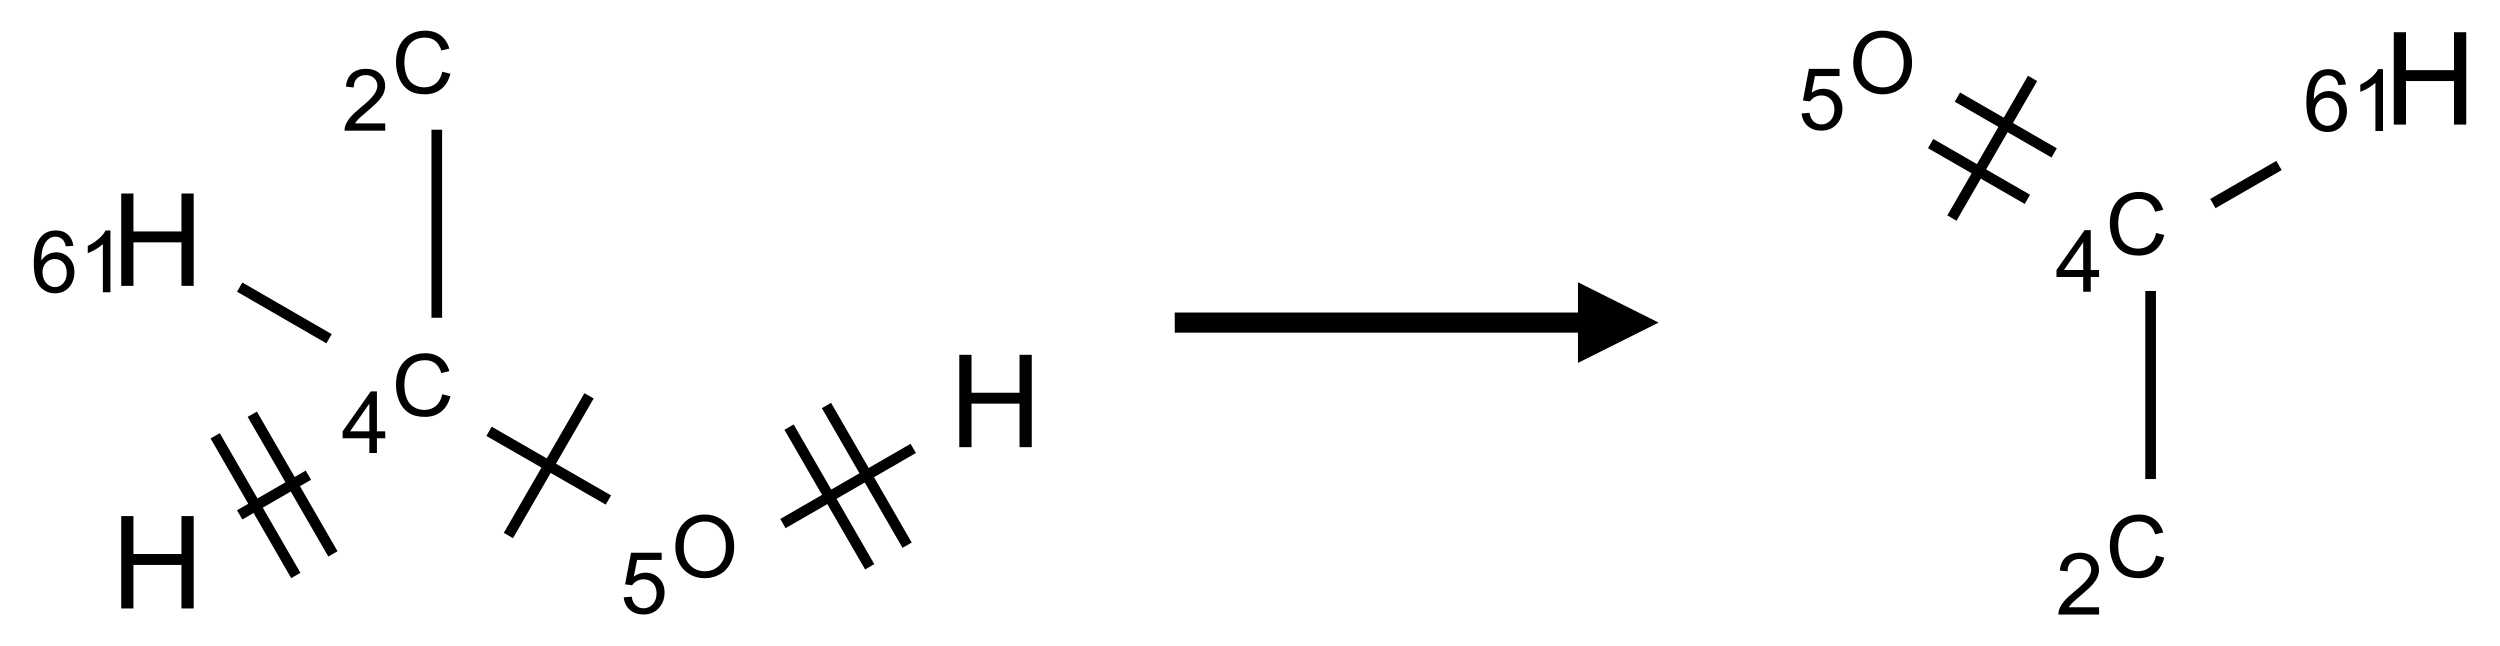
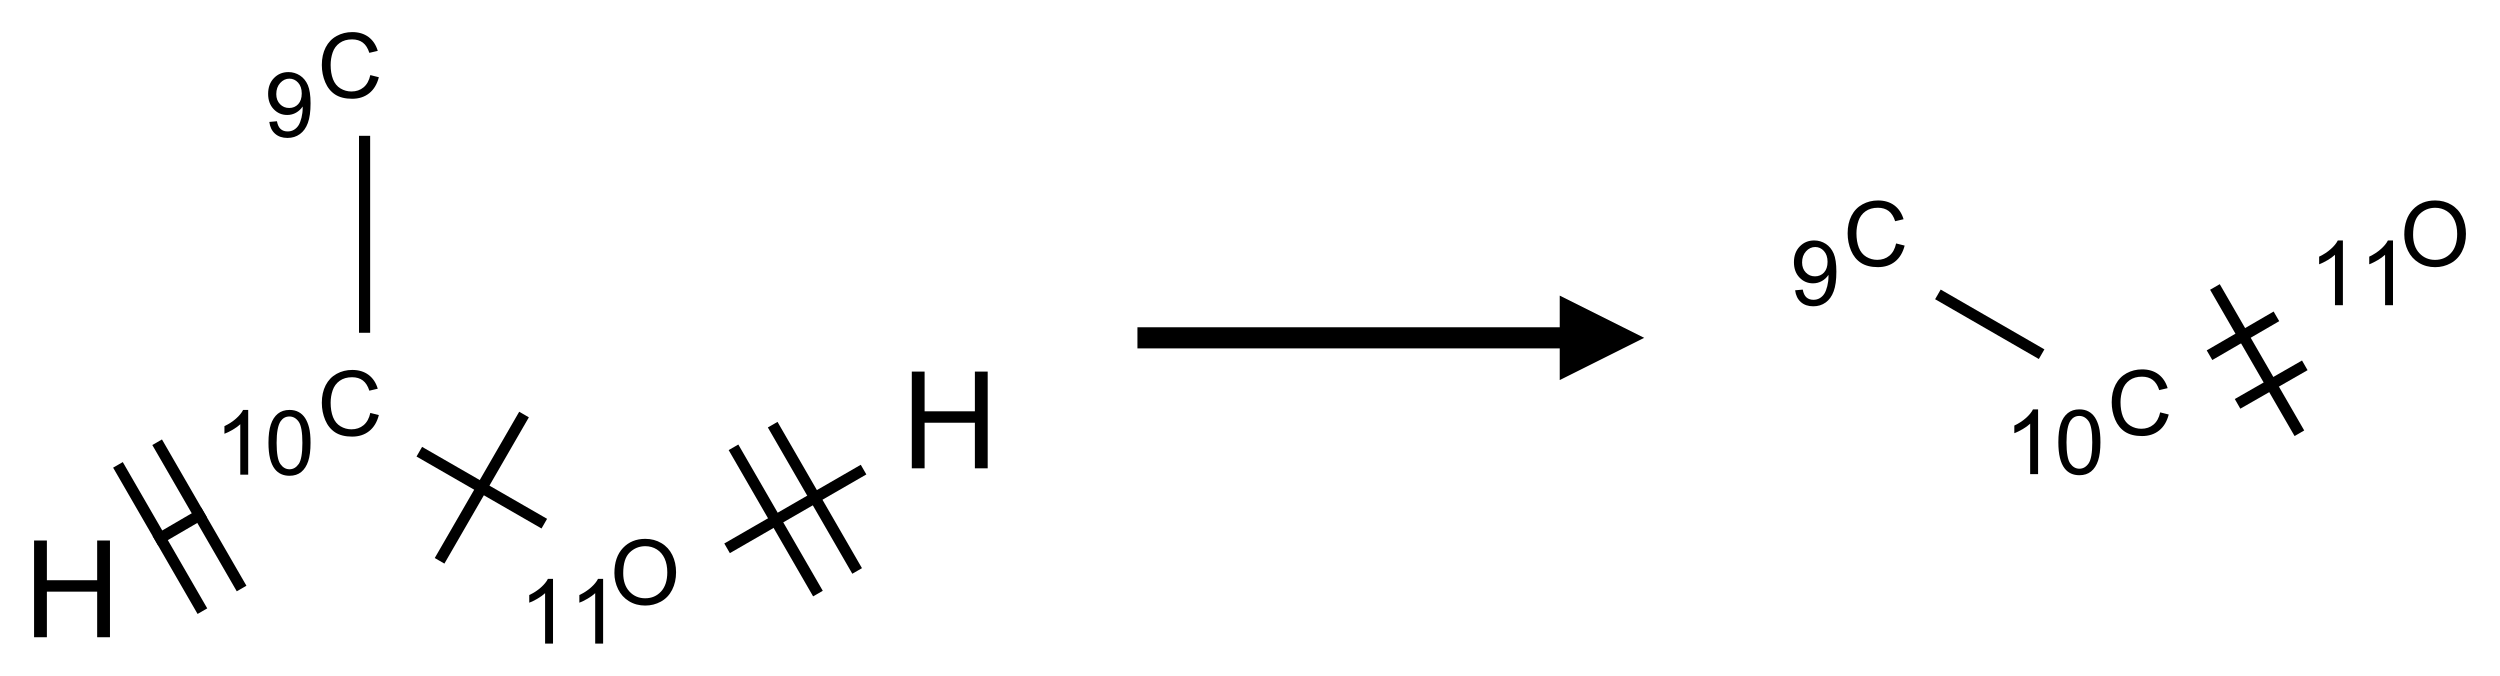
- <svg xmlns="http://www.w3.org/2000/svg" xmlns:xlink="http://www.w3.org/1999/xlink" width="310" height="80" viewBox="0 0 310 80">
+ <svg xmlns="http://www.w3.org/2000/svg" xmlns:xlink="http://www.w3.org/1999/xlink" width="296" height="80" viewBox="0 0 296 80">
  <defs>
    <g>
      <g id="glyph-0-0">
        <path d="M 2 0 L 2 -10 L 10 -10 L 10 0 Z M 2.25 -0.25 L 9.75 -0.25 L 9.75 -9.75 L 2.25 -9.75 Z M 2.25 -0.25 " />
      </g>
      <g id="glyph-0-1">
        <path d="M 1.281 0 L 1.281 -11.453 L 2.797 -11.453 L 2.797 -6.75 L 8.75 -6.75 L 8.75 -11.453 L 10.266 -11.453 L 10.266 0 L 8.75 0 L 8.75 -5.398 L 2.797 -5.398 L 2.797 0 Z M 1.281 0 " />
      </g>
      <g id="glyph-1-0">
        <path d="M 1.332 0 L 1.332 -6.668 L 6.668 -6.668 L 6.668 0 Z M 1.5 -0.168 L 6.5 -0.168 L 6.5 -6.5 L 1.5 -6.5 Z M 1.5 -0.168 " />
      </g>
      <g id="glyph-1-1">
        <path d="M 6.27 -2.676 L 7.281 -2.422 C 7.07 -1.594 6.688 -0.961 6.137 -0.523 C 5.586 -0.086 4.914 0.129 4.121 0.129 C 3.297 0.129 2.629 -0.039 2.113 -0.371 C 1.598 -0.707 1.203 -1.191 0.934 -1.828 C 0.664 -2.465 0.531 -3.145 0.531 -3.875 C 0.531 -4.672 0.684 -5.363 0.988 -5.957 C 1.293 -6.547 1.723 -6.996 2.285 -7.305 C 2.844 -7.613 3.461 -7.766 4.137 -7.766 C 4.898 -7.766 5.543 -7.57 6.062 -7.184 C 6.582 -6.793 6.945 -6.246 7.152 -5.543 L 6.156 -5.309 C 5.98 -5.863 5.723 -6.266 5.387 -6.52 C 5.051 -6.773 4.625 -6.902 4.113 -6.902 C 3.527 -6.902 3.039 -6.762 2.645 -6.48 C 2.25 -6.199 1.973 -5.82 1.812 -5.348 C 1.652 -4.871 1.574 -4.383 1.574 -3.879 C 1.574 -3.23 1.668 -2.664 1.855 -2.18 C 2.047 -1.695 2.34 -1.332 2.738 -1.094 C 3.137 -0.855 3.57 -0.734 4.035 -0.734 C 4.602 -0.734 5.082 -0.898 5.473 -1.223 C 5.867 -1.551 6.133 -2.035 6.27 -2.676 Z M 6.27 -2.676 " />
      </g>
      <g id="glyph-1-2">
-         <path d="M 3.449 0 L 3.449 -1.828 L 0.137 -1.828 L 0.137 -2.688 L 3.621 -7.637 L 4.387 -7.637 L 4.387 -2.688 L 5.418 -2.688 L 5.418 -1.828 L 4.387 -1.828 L 4.387 0 Z M 3.449 -2.688 L 3.449 -6.129 L 1.059 -2.688 Z M 3.449 -2.688 " />
+         <path d="M 3.973 0 L 3.035 0 L 3.035 -5.973 C 2.809 -5.758 2.516 -5.543 2.148 -5.328 C 1.781 -5.113 1.453 -4.953 1.16 -4.844 L 1.16 -5.75 C 1.684 -5.996 2.145 -6.297 2.535 -6.645 C 2.93 -6.996 3.207 -7.336 3.371 -7.668 L 3.973 -7.668 Z M 3.973 0 " />
      </g>
      <g id="glyph-1-3">
-         <path d="M 5.371 -0.902 L 5.371 0 L 0.324 0 C 0.316 -0.227 0.352 -0.441 0.434 -0.652 C 0.562 -0.996 0.766 -1.332 1.051 -1.668 C 1.332 -2 1.742 -2.387 2.277 -2.824 C 3.105 -3.504 3.668 -4.043 3.957 -4.441 C 4.25 -4.84 4.395 -5.215 4.395 -5.566 C 4.395 -5.938 4.262 -6.254 3.996 -6.508 C 3.73 -6.762 3.387 -6.891 2.957 -6.891 C 2.508 -6.891 2.145 -6.754 1.875 -6.484 C 1.605 -6.215 1.469 -5.84 1.465 -5.359 L 0.5 -5.457 C 0.566 -6.176 0.812 -6.727 1.246 -7.102 C 1.676 -7.477 2.254 -7.668 2.98 -7.668 C 3.711 -7.668 4.293 -7.465 4.719 -7.059 C 5.145 -6.652 5.359 -6.148 5.359 -5.547 C 5.359 -5.242 5.297 -4.941 5.172 -4.645 C 5.047 -4.352 4.84 -4.039 4.551 -3.715 C 4.262 -3.387 3.777 -2.938 3.105 -2.371 C 2.543 -1.898 2.18 -1.578 2.02 -1.41 C 1.859 -1.242 1.73 -1.07 1.625 -0.902 Z M 5.371 -0.902 " />
+         <path d="M 0.441 -3.766 C 0.441 -4.668 0.535 -5.395 0.723 -5.945 C 0.906 -6.496 1.184 -6.922 1.551 -7.219 C 1.918 -7.516 2.375 -7.668 2.934 -7.668 C 3.344 -7.668 3.703 -7.586 4.012 -7.418 C 4.32 -7.254 4.574 -7.016 4.777 -6.707 C 4.977 -6.395 5.137 -6.016 5.25 -5.57 C 5.363 -5.125 5.422 -4.523 5.422 -3.766 C 5.422 -2.871 5.328 -2.148 5.145 -1.598 C 4.961 -1.047 4.688 -0.621 4.32 -0.32 C 3.953 -0.02 3.492 0.129 2.934 0.129 C 2.195 0.129 1.617 -0.133 1.199 -0.66 C 0.695 -1.297 0.441 -2.332 0.441 -3.766 Z M 1.406 -3.766 C 1.406 -2.512 1.555 -1.68 1.848 -1.262 C 2.141 -0.848 2.5 -0.641 2.934 -0.641 C 3.363 -0.641 3.727 -0.848 4.02 -1.266 C 4.312 -1.684 4.457 -2.516 4.457 -3.766 C 4.457 -5.023 4.312 -5.859 4.02 -6.27 C 3.727 -6.684 3.359 -6.891 2.922 -6.891 C 2.492 -6.891 2.148 -6.707 1.891 -6.344 C 1.566 -5.879 1.406 -5.02 1.406 -3.766 Z M 1.406 -3.766 " />
      </g>
      <g id="glyph-1-4">
-         <path d="M 0.516 -3.719 C 0.516 -4.984 0.855 -5.977 1.535 -6.695 C 2.215 -7.414 3.094 -7.77 4.172 -7.77 C 4.875 -7.77 5.512 -7.602 6.078 -7.266 C 6.645 -6.93 7.074 -6.461 7.371 -5.855 C 7.668 -5.254 7.816 -4.57 7.816 -3.809 C 7.816 -3.035 7.66 -2.34 7.348 -1.73 C 7.035 -1.117 6.594 -0.656 6.02 -0.34 C 5.449 -0.027 4.828 0.129 4.168 0.129 C 3.449 0.129 2.805 -0.043 2.238 -0.391 C 1.672 -0.738 1.246 -1.211 0.953 -1.812 C 0.66 -2.414 0.516 -3.047 0.516 -3.719 Z M 1.559 -3.703 C 1.559 -2.781 1.805 -2.059 2.301 -1.527 C 2.793 -1 3.414 -0.734 4.16 -0.734 C 4.922 -0.734 5.547 -1 6.039 -1.535 C 6.531 -2.07 6.777 -2.828 6.777 -3.812 C 6.777 -4.434 6.672 -4.977 6.461 -5.441 C 6.25 -5.902 5.945 -6.262 5.539 -6.52 C 5.133 -6.773 4.68 -6.902 4.176 -6.902 C 3.461 -6.902 2.848 -6.656 2.332 -6.164 C 1.816 -5.672 1.559 -4.852 1.559 -3.703 Z M 1.559 -3.703 " />
+         <path d="M 0.582 -1.766 L 1.484 -1.848 C 1.562 -1.426 1.707 -1.117 1.922 -0.926 C 2.137 -0.734 2.414 -0.641 2.75 -0.641 C 3.039 -0.641 3.289 -0.707 3.508 -0.84 C 3.727 -0.973 3.902 -1.148 4.043 -1.367 C 4.18 -1.586 4.297 -1.887 4.391 -2.262 C 4.484 -2.637 4.531 -3.016 4.531 -3.406 C 4.531 -3.449 4.531 -3.512 4.527 -3.594 C 4.34 -3.297 4.082 -3.055 3.758 -2.867 C 3.434 -2.68 3.082 -2.59 2.703 -2.59 C 2.07 -2.59 1.535 -2.816 1.098 -3.277 C 0.66 -3.734 0.441 -4.34 0.441 -5.09 C 0.441 -5.863 0.672 -6.484 1.129 -6.957 C 1.586 -7.43 2.156 -7.668 2.844 -7.668 C 3.34 -7.668 3.793 -7.531 4.207 -7.266 C 4.617 -7 4.93 -6.617 5.145 -6.121 C 5.355 -5.629 5.465 -4.91 5.465 -3.973 C 5.465 -2.996 5.359 -2.223 5.145 -1.645 C 4.934 -1.066 4.617 -0.625 4.199 -0.324 C 3.781 -0.02 3.293 0.129 2.73 0.129 C 2.133 0.129 1.645 -0.035 1.266 -0.367 C 0.887 -0.699 0.66 -1.164 0.582 -1.766 Z M 4.422 -5.137 C 4.422 -5.676 4.277 -6.102 3.992 -6.418 C 3.707 -6.734 3.359 -6.891 2.957 -6.891 C 2.543 -6.891 2.18 -6.719 1.871 -6.379 C 1.562 -6.039 1.406 -5.598 1.406 -5.059 C 1.406 -4.57 1.555 -4.176 1.848 -3.871 C 2.141 -3.566 2.5 -3.418 2.934 -3.418 C 3.367 -3.418 3.723 -3.57 4.004 -3.871 C 4.281 -4.176 4.422 -4.598 4.422 -5.137 Z M 4.422 -5.137 " />
      </g>
      <g id="glyph-1-5">
-         <path d="M 0.441 -2 L 1.426 -2.082 C 1.5 -1.605 1.668 -1.242 1.934 -1.004 C 2.199 -0.762 2.52 -0.641 2.895 -0.641 C 3.348 -0.641 3.73 -0.812 4.043 -1.152 C 4.355 -1.492 4.512 -1.941 4.512 -2.504 C 4.512 -3.039 4.359 -3.461 4.059 -3.77 C 3.758 -4.078 3.367 -4.234 2.879 -4.234 C 2.578 -4.234 2.305 -4.164 2.062 -4.027 C 1.82 -3.891 1.629 -3.715 1.488 -3.496 L 0.609 -3.609 L 1.348 -7.531 L 5.145 -7.531 L 5.145 -6.637 L 2.098 -6.637 L 1.688 -4.582 C 2.145 -4.902 2.625 -5.062 3.129 -5.062 C 3.797 -5.062 4.359 -4.832 4.816 -4.371 C 5.277 -3.91 5.504 -3.312 5.504 -2.59 C 5.504 -1.898 5.305 -1.301 4.902 -0.797 C 4.41 -0.18 3.742 0.129 2.895 0.129 C 2.199 0.129 1.633 -0.062 1.195 -0.453 C 0.758 -0.844 0.504 -1.359 0.441 -2 Z M 0.441 -2 " />
-       </g>
-       <g id="glyph-1-6">
-         <path d="M 5.309 -5.766 L 4.375 -5.691 C 4.293 -6.059 4.172 -6.328 4.02 -6.496 C 3.766 -6.762 3.453 -6.895 3.082 -6.895 C 2.785 -6.895 2.523 -6.812 2.297 -6.645 C 2 -6.43 1.77 -6.117 1.598 -5.703 C 1.43 -5.289 1.34 -4.703 1.332 -3.938 C 1.559 -4.281 1.836 -4.535 2.16 -4.703 C 2.488 -4.871 2.828 -4.953 3.188 -4.953 C 3.812 -4.953 4.344 -4.723 4.785 -4.262 C 5.223 -3.801 5.441 -3.207 5.441 -2.48 C 5.441 -2 5.34 -1.555 5.133 -1.145 C 4.926 -0.73 4.641 -0.418 4.281 -0.199 C 3.922 0.02 3.512 0.129 3.051 0.129 C 2.27 0.129 1.633 -0.156 1.141 -0.73 C 0.648 -1.305 0.402 -2.254 0.402 -3.574 C 0.402 -5.051 0.672 -6.121 1.219 -6.793 C 1.695 -7.375 2.336 -7.668 3.141 -7.668 C 3.742 -7.668 4.234 -7.5 4.617 -7.16 C 5 -6.824 5.23 -6.359 5.309 -5.766 Z M 1.48 -2.473 C 1.48 -2.152 1.547 -1.844 1.684 -1.547 C 1.82 -1.25 2.016 -1.027 2.262 -0.871 C 2.508 -0.719 2.766 -0.641 3.035 -0.641 C 3.434 -0.641 3.773 -0.801 4.059 -1.121 C 4.344 -1.441 4.484 -1.875 4.484 -2.422 C 4.484 -2.949 4.344 -3.367 4.062 -3.668 C 3.781 -3.973 3.426 -4.125 3 -4.125 C 2.578 -4.125 2.219 -3.973 1.922 -3.668 C 1.625 -3.363 1.48 -2.969 1.48 -2.473 Z M 1.48 -2.473 " />
-       </g>
-       <g id="glyph-1-7">
-         <path d="M 3.973 0 L 3.035 0 L 3.035 -5.973 C 2.809 -5.758 2.516 -5.543 2.148 -5.328 C 1.781 -5.113 1.453 -4.953 1.16 -4.844 L 1.16 -5.75 C 1.684 -5.996 2.145 -6.297 2.535 -6.645 C 2.93 -6.996 3.207 -7.336 3.371 -7.668 L 3.973 -7.668 Z M 3.973 0 " />
+         <path d="M 0.516 -3.719 C 0.516 -4.984 0.855 -5.977 1.535 -6.695 C 2.215 -7.414 3.094 -7.77 4.172 -7.77 C 4.875 -7.77 5.512 -7.602 6.078 -7.266 C 6.645 -6.93 7.074 -6.461 7.371 -5.855 C 7.668 -5.254 7.816 -4.57 7.816 -3.809 C 7.816 -3.035 7.66 -2.34 7.348 -1.73 C 7.035 -1.117 6.594 -0.656 6.02 -0.34 C 5.449 -0.027 4.828 0.129 4.168 0.129 C 3.449 0.129 2.805 -0.043 2.238 -0.391 C 1.672 -0.738 1.246 -1.211 0.953 -1.812 C 0.66 -2.414 0.516 -3.047 0.516 -3.719 Z M 1.559 -3.703 C 1.559 -2.781 1.805 -2.059 2.301 -1.527 C 2.793 -1 3.414 -0.734 4.16 -0.734 C 4.922 -0.734 5.547 -1 6.039 -1.535 C 6.531 -2.07 6.777 -2.828 6.777 -3.812 C 6.777 -4.434 6.672 -4.977 6.461 -5.441 C 6.25 -5.902 5.945 -6.262 5.539 -6.52 C 5.133 -6.773 4.68 -6.902 4.176 -6.902 C 3.461 -6.902 2.848 -6.656 2.332 -6.164 C 1.816 -5.672 1.559 -4.852 1.559 -3.703 Z M 1.559 -3.703 " />
      </g>
    </g>
  </defs>
-   <path fill="none" stroke-width="0.033" stroke-linecap="butt" stroke-linejoin="miter" stroke="rgb(0%, 0%, 0%)" stroke-opacity="1" stroke-miterlimit="10" d="M 0.255 1.353 L 0.468 1.23 " transform="matrix(40, 0, 0, 40, 19.52147, 9.722658)" />
-   <path fill="none" stroke-width="0.033" stroke-linecap="butt" stroke-linejoin="miter" stroke="rgb(0%, 0%, 0%)" stroke-opacity="1" stroke-miterlimit="10" d="M 0.544 1.474 L 0.294 1.041 " transform="matrix(40, 0, 0, 40, 19.52147, 9.722658)" />
-   <path fill="none" stroke-width="0.033" stroke-linecap="butt" stroke-linejoin="miter" stroke="rgb(0%, 0%, 0%)" stroke-opacity="1" stroke-miterlimit="10" d="M 0.429 1.541 L 0.179 1.108 " transform="matrix(40, 0, 0, 40, 19.52147, 9.722658)" />
-   <path fill="none" stroke-width="0.033" stroke-linecap="butt" stroke-linejoin="miter" stroke="rgb(0%, 0%, 0%)" stroke-opacity="1" stroke-miterlimit="10" d="M 0.866 0.742 L 0.866 0.159 " transform="matrix(40, 0, 0, 40, 19.52147, 9.722658)" />
-   <path fill="none" stroke-width="0.033" stroke-linecap="butt" stroke-linejoin="miter" stroke="rgb(0%, 0%, 0%)" stroke-opacity="1" stroke-miterlimit="10" d="M 1.028 1.094 L 1.398 1.307 " transform="matrix(40, 0, 0, 40, 19.52147, 9.722658)" />
-   <path fill="none" stroke-width="0.033" stroke-linecap="butt" stroke-linejoin="miter" stroke="rgb(0%, 0%, 0%)" stroke-opacity="1" stroke-miterlimit="10" d="M 1.088 1.417 L 1.338 0.984 " transform="matrix(40, 0, 0, 40, 19.52147, 9.722658)" />
-   <path fill="none" stroke-width="0.033" stroke-linecap="butt" stroke-linejoin="miter" stroke="rgb(0%, 0%, 0%)" stroke-opacity="1" stroke-miterlimit="10" d="M 1.939 1.38 L 2.343 1.147 " transform="matrix(40, 0, 0, 40, 19.52147, 9.722658)" />
-   <path fill="none" stroke-width="0.033" stroke-linecap="butt" stroke-linejoin="miter" stroke="rgb(0%, 0%, 0%)" stroke-opacity="1" stroke-miterlimit="10" d="M 2.324 1.447 L 2.074 1.014 " transform="matrix(40, 0, 0, 40, 19.52147, 9.722658)" />
-   <path fill="none" stroke-width="0.033" stroke-linecap="butt" stroke-linejoin="miter" stroke="rgb(0%, 0%, 0%)" stroke-opacity="1" stroke-miterlimit="10" d="M 2.208 1.514 L 1.958 1.081 " transform="matrix(40, 0, 0, 40, 19.52147, 9.722658)" />
-   <path fill="none" stroke-width="0.033" stroke-linecap="butt" stroke-linejoin="miter" stroke="rgb(0%, 0%, 0%)" stroke-opacity="1" stroke-miterlimit="10" d="M 0.532 0.807 L 0.255 0.647 " transform="matrix(40, 0, 0, 40, 19.52147, 9.722658)" />
+   <path fill="none" stroke-width="0.033" stroke-linecap="butt" stroke-linejoin="miter" stroke="rgb(0%, 0%, 0%)" stroke-opacity="1" stroke-miterlimit="10" d="M 0.247 1.358 L 0.391 1.274 " transform="matrix(40, 0, 0, 40, 8.52539, 9.720703)" />
+   <path fill="none" stroke-width="0.033" stroke-linecap="butt" stroke-linejoin="miter" stroke="rgb(0%, 0%, 0%)" stroke-opacity="1" stroke-miterlimit="10" d="M 0.502 1.499 L 0.252 1.066 " transform="matrix(40, 0, 0, 40, 8.52539, 9.720703)" />
+   <path fill="none" stroke-width="0.033" stroke-linecap="butt" stroke-linejoin="miter" stroke="rgb(0%, 0%, 0%)" stroke-opacity="1" stroke-miterlimit="10" d="M 0.386 1.566 L 0.136 1.133 " transform="matrix(40, 0, 0, 40, 8.52539, 9.720703)" />
+   <path fill="none" stroke-width="0.033" stroke-linecap="butt" stroke-linejoin="miter" stroke="rgb(0%, 0%, 0%)" stroke-opacity="1" stroke-miterlimit="10" d="M 0.866 0.742 L 0.866 0.159 " transform="matrix(40, 0, 0, 40, 8.52539, 9.720703)" />
+   <path fill="none" stroke-width="0.033" stroke-linecap="butt" stroke-linejoin="miter" stroke="rgb(0%, 0%, 0%)" stroke-opacity="1" stroke-miterlimit="10" d="M 1.028 1.094 L 1.398 1.307 " transform="matrix(40, 0, 0, 40, 8.52539, 9.720703)" />
+   <path fill="none" stroke-width="0.033" stroke-linecap="butt" stroke-linejoin="miter" stroke="rgb(0%, 0%, 0%)" stroke-opacity="1" stroke-miterlimit="10" d="M 1.088 1.417 L 1.338 0.984 " transform="matrix(40, 0, 0, 40, 8.52539, 9.720703)" />
+   <path fill="none" stroke-width="0.033" stroke-linecap="butt" stroke-linejoin="miter" stroke="rgb(0%, 0%, 0%)" stroke-opacity="1" stroke-miterlimit="10" d="M 1.939 1.38 L 2.343 1.147 " transform="matrix(40, 0, 0, 40, 8.52539, 9.720703)" />
+   <path fill="none" stroke-width="0.033" stroke-linecap="butt" stroke-linejoin="miter" stroke="rgb(0%, 0%, 0%)" stroke-opacity="1" stroke-miterlimit="10" d="M 2.324 1.447 L 2.074 1.014 " transform="matrix(40, 0, 0, 40, 8.52539, 9.720703)" />
+   <path fill="none" stroke-width="0.033" stroke-linecap="butt" stroke-linejoin="miter" stroke="rgb(0%, 0%, 0%)" stroke-opacity="1" stroke-miterlimit="10" d="M 2.208 1.514 L 1.958 1.081 " transform="matrix(40, 0, 0, 40, 8.52539, 9.720703)" />
  <g fill="rgb(0%, 0%, 0%)" fill-opacity="1">
-     <use xlink:href="#glyph-0-1" x="13.75" y="75.449" />
+     <use xlink:href="#glyph-0-1" x="2.754" y="75.449" />
  </g>
  <g fill="rgb(0%, 0%, 0%)" fill-opacity="1">
-     <use xlink:href="#glyph-1-1" x="48.57" y="51.566" />
+     <use xlink:href="#glyph-1-1" x="37.574" y="51.566" />
  </g>
  <g fill="rgb(0%, 0%, 0%)" fill-opacity="1">
-     <use xlink:href="#glyph-1-2" x="42.352" y="56.172" />
+     <use xlink:href="#glyph-1-2" x="25.414" y="56.203" />
+     <use xlink:href="#glyph-1-3" x="31.346" y="56.203" />
  </g>
  <g fill="rgb(0%, 0%, 0%)" fill-opacity="1">
-     <use xlink:href="#glyph-1-1" x="48.57" y="11.566" />
+     <use xlink:href="#glyph-1-1" x="37.574" y="11.566" />
  </g>
  <g fill="rgb(0%, 0%, 0%)" fill-opacity="1">
-     <use xlink:href="#glyph-1-3" x="42.398" y="16.203" />
+     <use xlink:href="#glyph-1-4" x="31.305" y="16.203" />
  </g>
  <g fill="rgb(0%, 0%, 0%)" fill-opacity="1">
-     <use xlink:href="#glyph-1-4" x="83.227" y="71.57" />
+     <use xlink:href="#glyph-1-5" x="72.23" y="71.57" />
  </g>
  <g fill="rgb(0%, 0%, 0%)" fill-opacity="1">
-     <use xlink:href="#glyph-1-5" x="76.902" y="76.07" />
+     <use xlink:href="#glyph-1-2" x="61.504" y="76.203" />
+     <use xlink:href="#glyph-1-2" x="67.436" y="76.203" />
  </g>
  <g fill="rgb(0%, 0%, 0%)" fill-opacity="1">
-     <use xlink:href="#glyph-0-1" x="117.672" y="55.449" />
+     <use xlink:href="#glyph-0-1" x="106.676" y="55.449" />
+   </g>
+   <path fill-rule="nonzero" fill="rgb(0%, 0%, 0%)" fill-opacity="1" d="M 134.672 41.25 L 184.672 41.25 L 184.672 45 L 194.672 40 L 184.672 35 L 184.672 38.75 L 134.672 38.75 " />
+   <path fill="none" stroke-width="0.033" stroke-linecap="butt" stroke-linejoin="miter" stroke="rgb(0%, 0%, 0%)" stroke-opacity="1" stroke-miterlimit="10" d="M 0.225 0.13 L 0.532 0.307 " transform="matrix(40, 0, 0, 40, 220.4473, 29.65625)" />
+   <path fill="none" stroke-width="0.033" stroke-linecap="butt" stroke-linejoin="miter" stroke="rgb(0%, 0%, 0%)" stroke-opacity="1" stroke-miterlimit="10" d="M 1.112 0.454 L 1.311 0.34 " transform="matrix(40, 0, 0, 40, 220.4473, 29.65625)" />
+   <path fill="none" stroke-width="0.033" stroke-linecap="butt" stroke-linejoin="miter" stroke="rgb(0%, 0%, 0%)" stroke-opacity="1" stroke-miterlimit="10" d="M 1.029 0.31 L 1.227 0.195 " transform="matrix(40, 0, 0, 40, 220.4473, 29.65625)" />
+   <path fill="none" stroke-width="0.033" stroke-linecap="butt" stroke-linejoin="miter" stroke="rgb(0%, 0%, 0%)" stroke-opacity="1" stroke-miterlimit="10" d="M 1.295 0.541 L 1.045 0.108 " transform="matrix(40, 0, 0, 40, 220.4473, 29.65625)" />
+   <g fill="rgb(0%, 0%, 0%)" fill-opacity="1">
+     <use xlink:href="#glyph-1-1" x="218.23" y="31.5" />
  </g>
  <g fill="rgb(0%, 0%, 0%)" fill-opacity="1">
-     <use xlink:href="#glyph-0-1" x="13.75" y="35.449" />
+     <use xlink:href="#glyph-1-4" x="211.961" y="36.137" />
  </g>
  <g fill="rgb(0%, 0%, 0%)" fill-opacity="1">
-     <use xlink:href="#glyph-1-6" x="3.789" y="36.242" />
-     <use xlink:href="#glyph-1-7" x="9.721" y="36.242" />
-   </g>
-   <path fill-rule="nonzero" fill="rgb(0%, 0%, 0%)" fill-opacity="1" d="M 145.668 41.25 L 195.668 41.25 L 195.668 45 L 205.668 40 L 195.668 35 L 195.668 38.75 L 145.668 38.75 " />
-   <path fill="none" stroke-width="0.033" stroke-linecap="butt" stroke-linejoin="miter" stroke="rgb(0%, 0%, 0%)" stroke-opacity="1" stroke-miterlimit="10" d="M 0.866 1.242 L 0.866 0.659 " transform="matrix(40, 0, 0, 40, 232.0371, 9.720703)" />
-   <path fill="none" stroke-width="0.033" stroke-linecap="butt" stroke-linejoin="miter" stroke="rgb(0%, 0%, 0%)" stroke-opacity="1" stroke-miterlimit="10" d="M 0.567 0.231 L 0.267 0.058 " transform="matrix(40, 0, 0, 40, 232.0371, 9.720703)" />
-   <path fill="none" stroke-width="0.033" stroke-linecap="butt" stroke-linejoin="miter" stroke="rgb(0%, 0%, 0%)" stroke-opacity="1" stroke-miterlimit="10" d="M 0.484 0.375 L 0.184 0.202 " transform="matrix(40, 0, 0, 40, 232.0371, 9.720703)" />
-   <path fill="none" stroke-width="0.033" stroke-linecap="butt" stroke-linejoin="miter" stroke="rgb(0%, 0%, 0%)" stroke-opacity="1" stroke-miterlimit="10" d="M 0.5 0 L 0.25 0.433 " transform="matrix(40, 0, 0, 40, 232.0371, 9.720703)" />
-   <path fill="none" stroke-width="0.033" stroke-linecap="butt" stroke-linejoin="miter" stroke="rgb(0%, 0%, 0%)" stroke-opacity="1" stroke-miterlimit="10" d="M 1.059 0.388 L 1.264 0.27 " transform="matrix(40, 0, 0, 40, 232.0371, 9.720703)" />
-   <g fill="rgb(0%, 0%, 0%)" fill-opacity="1">
-     <use xlink:href="#glyph-1-1" x="261.086" y="71.566" />
+     <use xlink:href="#glyph-1-1" x="249.496" y="51.5" />
  </g>
  <g fill="rgb(0%, 0%, 0%)" fill-opacity="1">
-     <use xlink:href="#glyph-1-3" x="254.914" y="76.203" />
+     <use xlink:href="#glyph-1-2" x="237.336" y="56.137" />
+     <use xlink:href="#glyph-1-3" x="243.268" y="56.137" />
  </g>
  <g fill="rgb(0%, 0%, 0%)" fill-opacity="1">
-     <use xlink:href="#glyph-1-1" x="261.086" y="31.566" />
+     <use xlink:href="#glyph-1-5" x="284.152" y="31.504" />
  </g>
  <g fill="rgb(0%, 0%, 0%)" fill-opacity="1">
-     <use xlink:href="#glyph-1-2" x="254.867" y="36.172" />
-   </g>
-   <g fill="rgb(0%, 0%, 0%)" fill-opacity="1">
-     <use xlink:href="#glyph-1-4" x="229.281" y="11.57" />
-   </g>
-   <g fill="rgb(0%, 0%, 0%)" fill-opacity="1">
-     <use xlink:href="#glyph-1-5" x="222.957" y="16.07" />
-   </g>
-   <g fill="rgb(0%, 0%, 0%)" fill-opacity="1">
-     <use xlink:href="#glyph-0-1" x="295.547" y="15.449" />
-   </g>
-   <g fill="rgb(0%, 0%, 0%)" fill-opacity="1">
-     <use xlink:href="#glyph-1-6" x="285.586" y="16.242" />
-     <use xlink:href="#glyph-1-7" x="291.518" y="16.242" />
+     <use xlink:href="#glyph-1-2" x="273.426" y="36.137" />
+     <use xlink:href="#glyph-1-2" x="279.358" y="36.137" />
  </g>
</svg>
